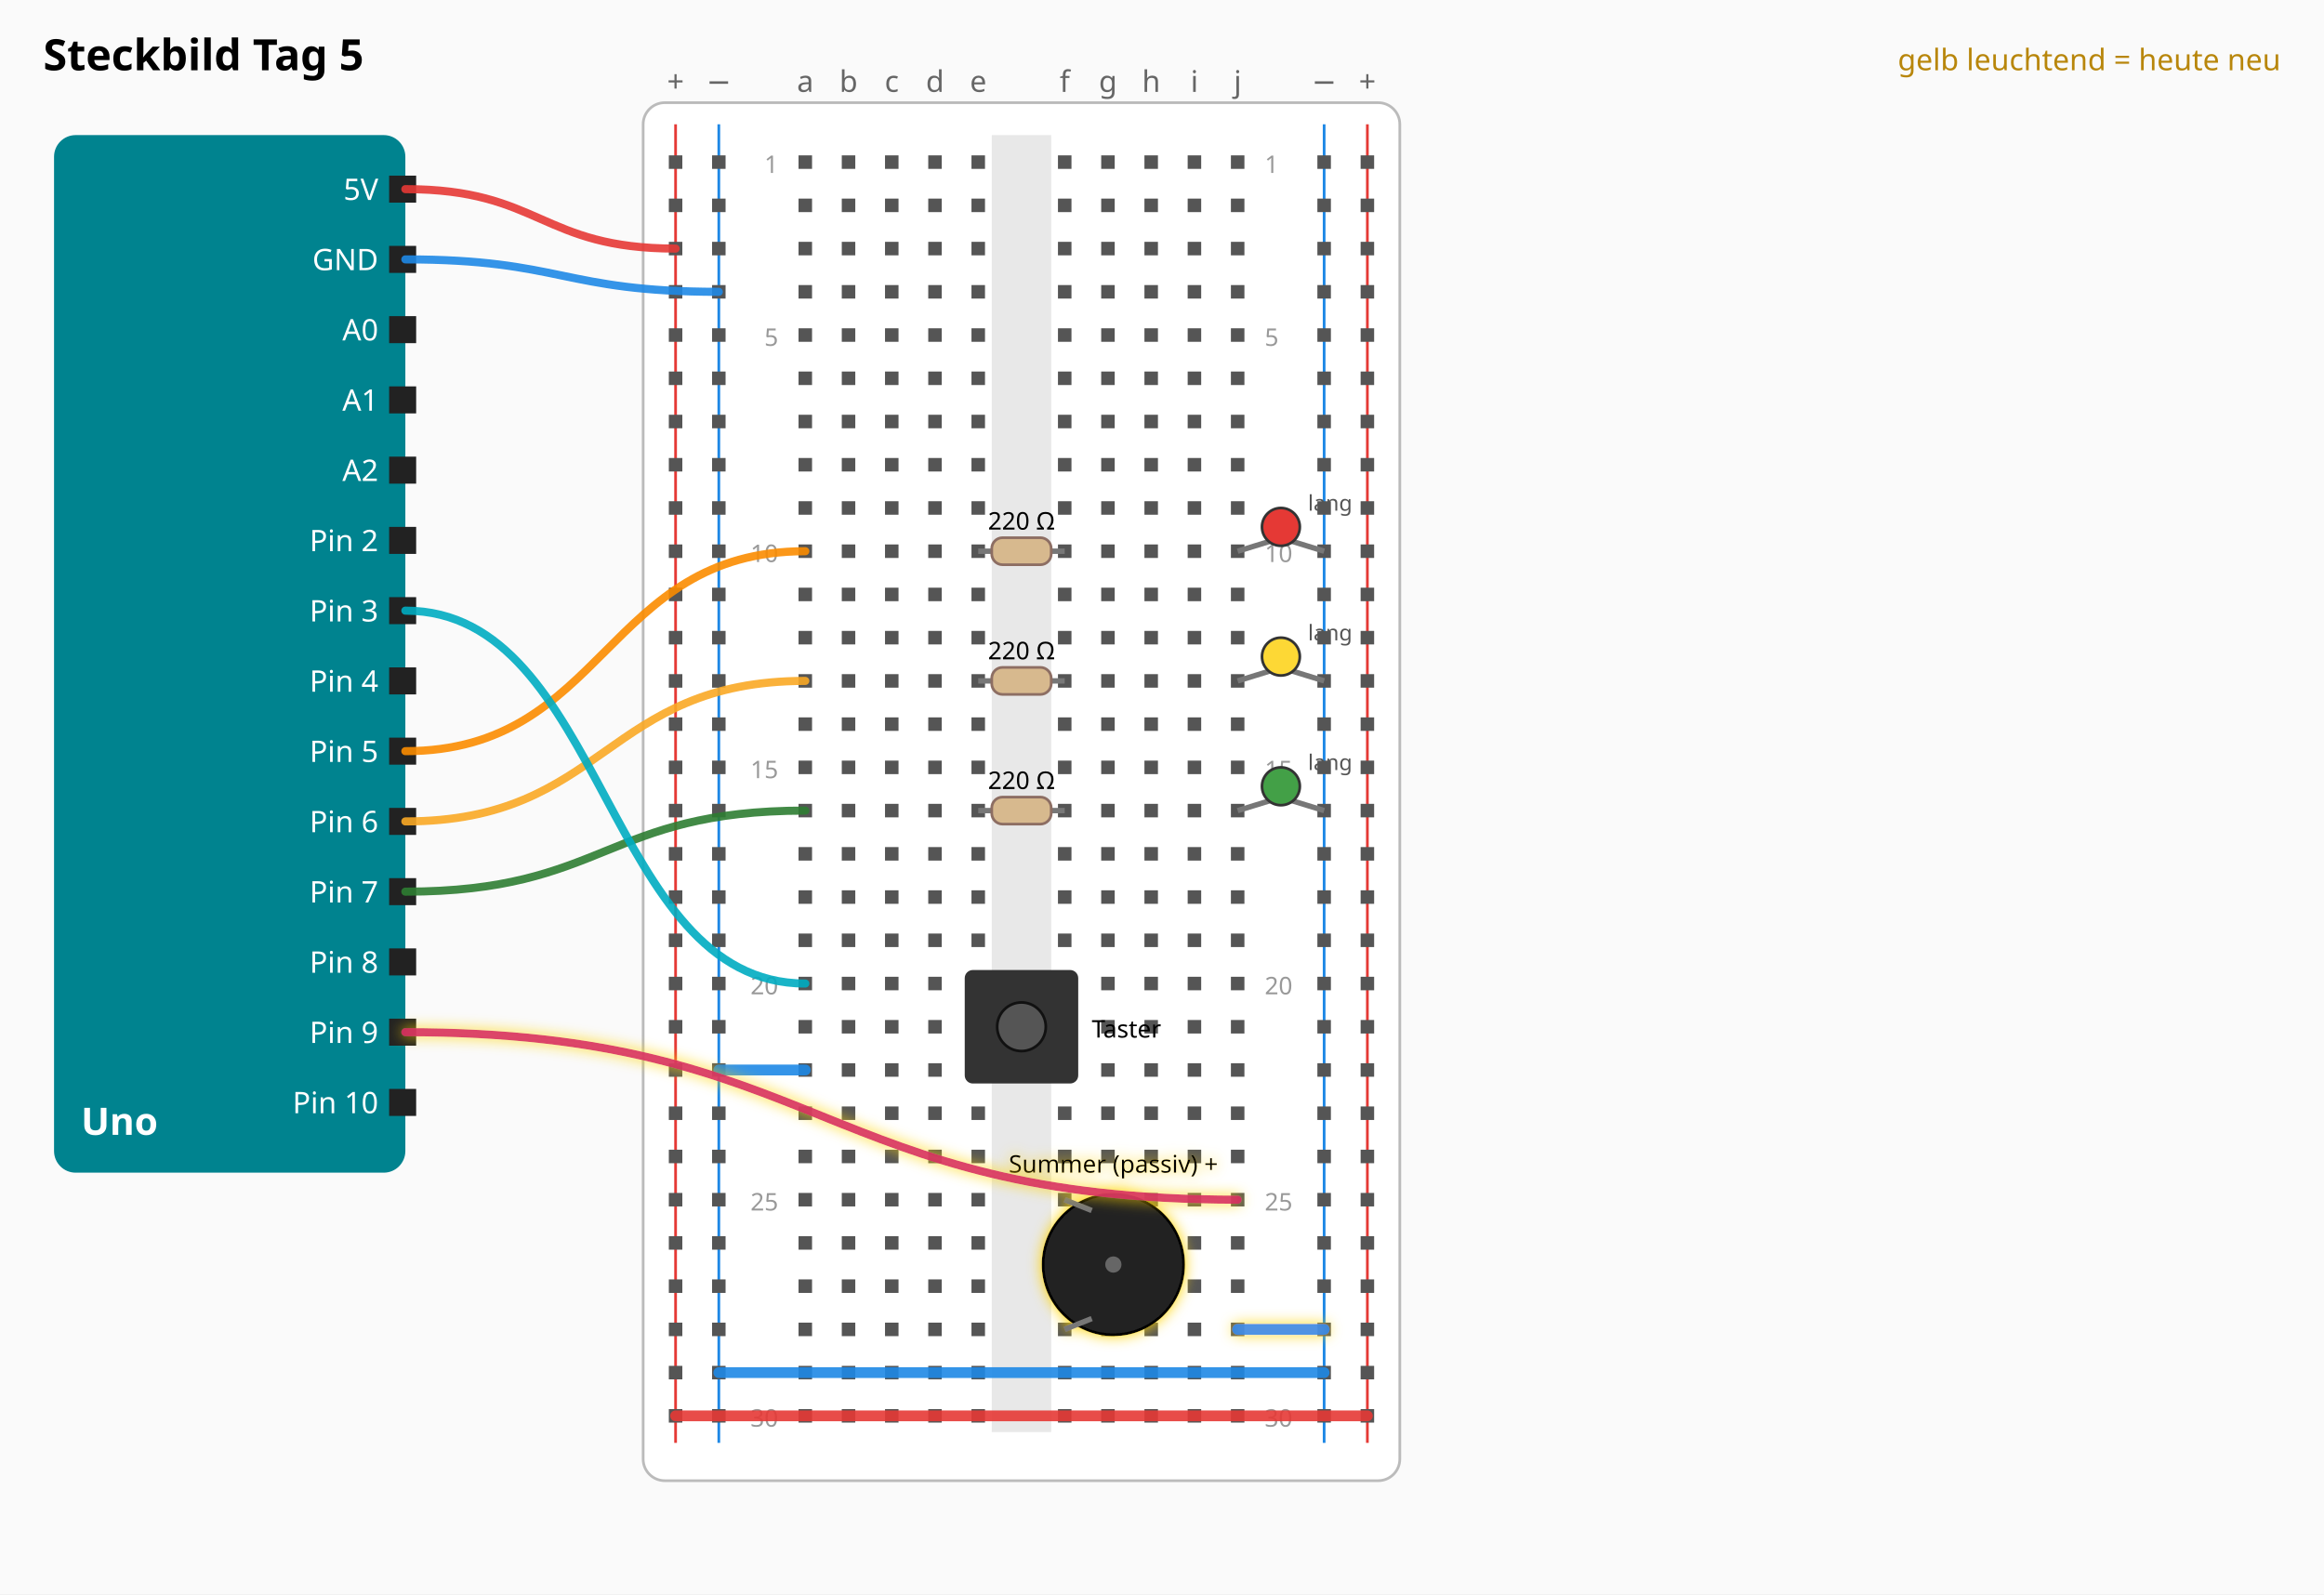
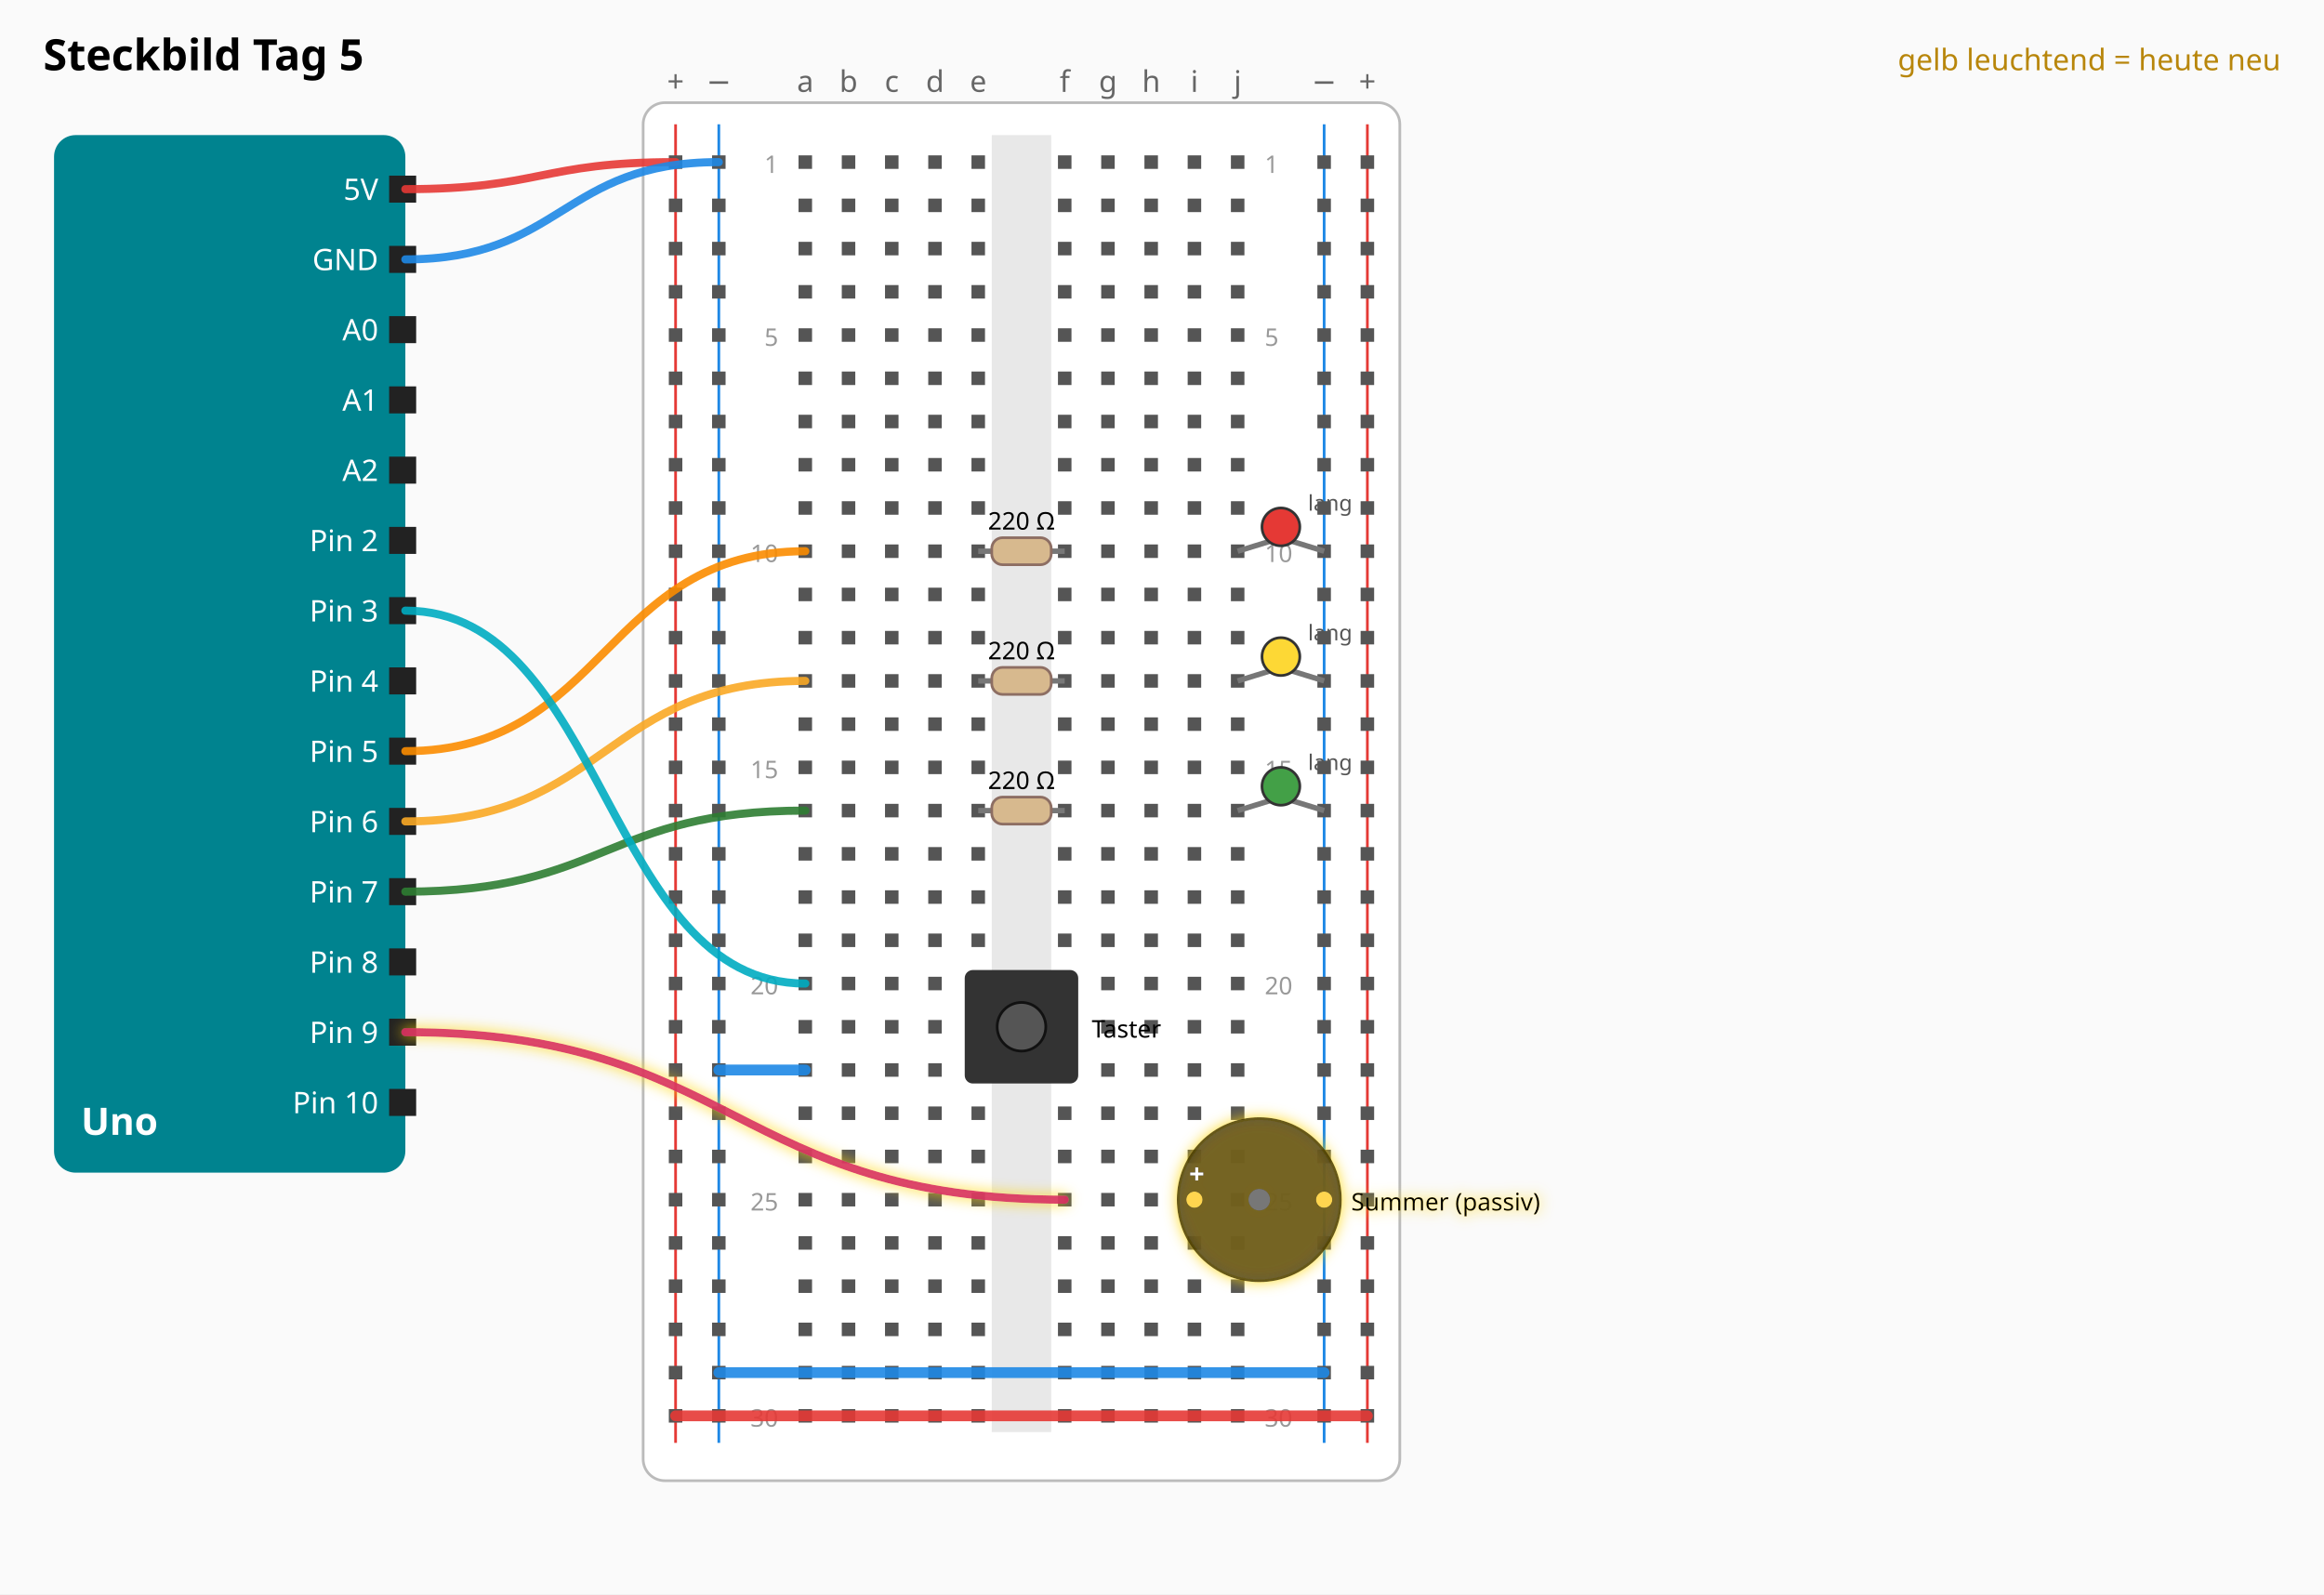
<svg xmlns="http://www.w3.org/2000/svg" viewBox="0 0 860 590" font-family="sans-serif" font-size="11">
  <defs>
    <filter id="glow" filterUnits="userSpaceOnUse" x="0" y="0" width="860" height="590">
      <feDropShadow dx="0" dy="0" stdDeviation="2.5" flood-color="#ffd400" flood-opacity="1" />
    </filter>
  </defs>
  <rect width="860" height="590" fill="#fafafa" />
  <text x="16" y="26" font-size="16" font-weight="bold">Steckbild Tag 5</text>
  <text x="844" y="26" text-anchor="end" fill="#b8860b">gelb leuchtend = heute neu</text>
  <rect x="238" y="38" width="280" height="510" rx="8" fill="#ffffff" stroke="#bbb" />
  <rect x="367" y="50" width="22" height="480" fill="#e8e8e8" />
  <line x1="250" y1="46" x2="250" y2="534" stroke="#e53935" stroke-width="1" />
  <line x1="506" y1="46" x2="506" y2="534" stroke="#e53935" stroke-width="1" />
  <line x1="266" y1="46" x2="266" y2="534" stroke="#1e88e5" stroke-width="1" />
  <line x1="490" y1="46" x2="490" y2="534" stroke="#1e88e5" stroke-width="1" />
  <text x="250" y="34" text-anchor="middle" fill="#666">+</text>
  <rect x="247.5" y="57.5" width="5" height="5" fill="#555" />
  <rect x="247.5" y="73.5" width="5" height="5" fill="#555" />
  <rect x="247.5" y="89.5" width="5" height="5" fill="#555" />
  <rect x="247.5" y="105.5" width="5" height="5" fill="#555" />
  <rect x="247.5" y="121.5" width="5" height="5" fill="#555" />
  <rect x="247.5" y="137.5" width="5" height="5" fill="#555" />
  <rect x="247.5" y="153.5" width="5" height="5" fill="#555" />
  <rect x="247.5" y="169.5" width="5" height="5" fill="#555" />
  <rect x="247.5" y="185.5" width="5" height="5" fill="#555" />
  <rect x="247.5" y="201.5" width="5" height="5" fill="#555" />
  <rect x="247.5" y="217.5" width="5" height="5" fill="#555" />
  <rect x="247.5" y="233.5" width="5" height="5" fill="#555" />
  <rect x="247.5" y="249.5" width="5" height="5" fill="#555" />
  <rect x="247.5" y="265.5" width="5" height="5" fill="#555" />
  <rect x="247.5" y="281.5" width="5" height="5" fill="#555" />
  <rect x="247.5" y="297.5" width="5" height="5" fill="#555" />
  <rect x="247.5" y="313.5" width="5" height="5" fill="#555" />
  <rect x="247.5" y="329.5" width="5" height="5" fill="#555" />
  <rect x="247.5" y="345.5" width="5" height="5" fill="#555" />
  <rect x="247.5" y="361.5" width="5" height="5" fill="#555" />
  <rect x="247.5" y="377.5" width="5" height="5" fill="#555" />
  <rect x="247.5" y="393.5" width="5" height="5" fill="#555" />
  <rect x="247.5" y="409.5" width="5" height="5" fill="#555" />
  <rect x="247.5" y="425.5" width="5" height="5" fill="#555" />
  <rect x="247.5" y="441.5" width="5" height="5" fill="#555" />
  <rect x="247.5" y="457.5" width="5" height="5" fill="#555" />
  <rect x="247.5" y="473.5" width="5" height="5" fill="#555" />
  <rect x="247.5" y="489.5" width="5" height="5" fill="#555" />
  <rect x="247.5" y="505.5" width="5" height="5" fill="#555" />
  <rect x="247.5" y="521.5" width="5" height="5" fill="#555" />
  <text x="266" y="34" text-anchor="middle" fill="#666">−</text>
  <rect x="263.5" y="57.5" width="5" height="5" fill="#555" />
  <rect x="263.5" y="73.5" width="5" height="5" fill="#555" />
  <rect x="263.5" y="89.5" width="5" height="5" fill="#555" />
  <rect x="263.5" y="105.5" width="5" height="5" fill="#555" />
  <rect x="263.5" y="121.5" width="5" height="5" fill="#555" />
  <rect x="263.5" y="137.5" width="5" height="5" fill="#555" />
  <rect x="263.5" y="153.5" width="5" height="5" fill="#555" />
  <rect x="263.5" y="169.5" width="5" height="5" fill="#555" />
  <rect x="263.5" y="185.5" width="5" height="5" fill="#555" />
  <rect x="263.5" y="201.5" width="5" height="5" fill="#555" />
  <rect x="263.5" y="217.5" width="5" height="5" fill="#555" />
  <rect x="263.5" y="233.5" width="5" height="5" fill="#555" />
  <rect x="263.5" y="249.5" width="5" height="5" fill="#555" />
  <rect x="263.5" y="265.5" width="5" height="5" fill="#555" />
  <rect x="263.5" y="281.5" width="5" height="5" fill="#555" />
  <rect x="263.5" y="297.5" width="5" height="5" fill="#555" />
  <rect x="263.5" y="313.5" width="5" height="5" fill="#555" />
  <rect x="263.5" y="329.5" width="5" height="5" fill="#555" />
  <rect x="263.5" y="345.5" width="5" height="5" fill="#555" />
  <rect x="263.5" y="361.5" width="5" height="5" fill="#555" />
  <rect x="263.5" y="377.5" width="5" height="5" fill="#555" />
  <rect x="263.5" y="393.5" width="5" height="5" fill="#555" />
  <rect x="263.5" y="409.5" width="5" height="5" fill="#555" />
  <rect x="263.5" y="425.5" width="5" height="5" fill="#555" />
  <rect x="263.5" y="441.5" width="5" height="5" fill="#555" />
  <rect x="263.5" y="457.5" width="5" height="5" fill="#555" />
  <rect x="263.5" y="473.5" width="5" height="5" fill="#555" />
  <rect x="263.5" y="489.5" width="5" height="5" fill="#555" />
  <rect x="263.5" y="505.5" width="5" height="5" fill="#555" />
  <rect x="263.5" y="521.5" width="5" height="5" fill="#555" />
  <text x="298" y="34" text-anchor="middle" fill="#666">a</text>
  <rect x="295.5" y="57.5" width="5" height="5" fill="#555" />
  <rect x="295.5" y="73.5" width="5" height="5" fill="#555" />
  <rect x="295.5" y="89.5" width="5" height="5" fill="#555" />
  <rect x="295.5" y="105.5" width="5" height="5" fill="#555" />
  <rect x="295.5" y="121.5" width="5" height="5" fill="#555" />
  <rect x="295.5" y="137.5" width="5" height="5" fill="#555" />
  <rect x="295.5" y="153.5" width="5" height="5" fill="#555" />
  <rect x="295.5" y="169.5" width="5" height="5" fill="#555" />
  <rect x="295.5" y="185.5" width="5" height="5" fill="#555" />
  <rect x="295.5" y="201.5" width="5" height="5" fill="#555" />
  <rect x="295.5" y="217.5" width="5" height="5" fill="#555" />
  <rect x="295.5" y="233.5" width="5" height="5" fill="#555" />
  <rect x="295.5" y="249.5" width="5" height="5" fill="#555" />
  <rect x="295.5" y="265.5" width="5" height="5" fill="#555" />
  <rect x="295.5" y="281.5" width="5" height="5" fill="#555" />
  <rect x="295.5" y="297.5" width="5" height="5" fill="#555" />
  <rect x="295.5" y="313.5" width="5" height="5" fill="#555" />
  <rect x="295.5" y="329.5" width="5" height="5" fill="#555" />
  <rect x="295.5" y="345.5" width="5" height="5" fill="#555" />
  <rect x="295.5" y="361.5" width="5" height="5" fill="#555" />
  <rect x="295.5" y="377.5" width="5" height="5" fill="#555" />
  <rect x="295.5" y="393.5" width="5" height="5" fill="#555" />
  <rect x="295.5" y="409.5" width="5" height="5" fill="#555" />
  <rect x="295.5" y="425.5" width="5" height="5" fill="#555" />
  <rect x="295.5" y="441.5" width="5" height="5" fill="#555" />
  <rect x="295.5" y="457.5" width="5" height="5" fill="#555" />
  <rect x="295.5" y="473.5" width="5" height="5" fill="#555" />
  <rect x="295.5" y="489.5" width="5" height="5" fill="#555" />
  <rect x="295.5" y="505.5" width="5" height="5" fill="#555" />
  <rect x="295.5" y="521.5" width="5" height="5" fill="#555" />
  <text x="314" y="34" text-anchor="middle" fill="#666">b</text>
  <rect x="311.5" y="57.5" width="5" height="5" fill="#555" />
  <rect x="311.5" y="73.5" width="5" height="5" fill="#555" />
  <rect x="311.5" y="89.5" width="5" height="5" fill="#555" />
  <rect x="311.5" y="105.5" width="5" height="5" fill="#555" />
  <rect x="311.5" y="121.5" width="5" height="5" fill="#555" />
  <rect x="311.5" y="137.5" width="5" height="5" fill="#555" />
  <rect x="311.5" y="153.5" width="5" height="5" fill="#555" />
  <rect x="311.5" y="169.5" width="5" height="5" fill="#555" />
  <rect x="311.5" y="185.5" width="5" height="5" fill="#555" />
  <rect x="311.5" y="201.5" width="5" height="5" fill="#555" />
  <rect x="311.5" y="217.5" width="5" height="5" fill="#555" />
  <rect x="311.5" y="233.5" width="5" height="5" fill="#555" />
  <rect x="311.5" y="249.5" width="5" height="5" fill="#555" />
  <rect x="311.5" y="265.5" width="5" height="5" fill="#555" />
  <rect x="311.5" y="281.5" width="5" height="5" fill="#555" />
  <rect x="311.5" y="297.5" width="5" height="5" fill="#555" />
  <rect x="311.5" y="313.5" width="5" height="5" fill="#555" />
  <rect x="311.5" y="329.5" width="5" height="5" fill="#555" />
  <rect x="311.5" y="345.5" width="5" height="5" fill="#555" />
  <rect x="311.5" y="361.5" width="5" height="5" fill="#555" />
  <rect x="311.5" y="377.5" width="5" height="5" fill="#555" />
  <rect x="311.5" y="393.5" width="5" height="5" fill="#555" />
  <rect x="311.5" y="409.5" width="5" height="5" fill="#555" />
  <rect x="311.5" y="425.5" width="5" height="5" fill="#555" />
  <rect x="311.5" y="441.5" width="5" height="5" fill="#555" />
  <rect x="311.5" y="457.5" width="5" height="5" fill="#555" />
  <rect x="311.5" y="473.5" width="5" height="5" fill="#555" />
  <rect x="311.5" y="489.5" width="5" height="5" fill="#555" />
  <rect x="311.5" y="505.5" width="5" height="5" fill="#555" />
  <rect x="311.5" y="521.5" width="5" height="5" fill="#555" />
  <text x="330" y="34" text-anchor="middle" fill="#666">c</text>
  <rect x="327.5" y="57.5" width="5" height="5" fill="#555" />
  <rect x="327.5" y="73.5" width="5" height="5" fill="#555" />
  <rect x="327.5" y="89.5" width="5" height="5" fill="#555" />
  <rect x="327.5" y="105.5" width="5" height="5" fill="#555" />
  <rect x="327.5" y="121.5" width="5" height="5" fill="#555" />
  <rect x="327.5" y="137.5" width="5" height="5" fill="#555" />
  <rect x="327.5" y="153.5" width="5" height="5" fill="#555" />
  <rect x="327.5" y="169.5" width="5" height="5" fill="#555" />
  <rect x="327.5" y="185.5" width="5" height="5" fill="#555" />
  <rect x="327.5" y="201.5" width="5" height="5" fill="#555" />
  <rect x="327.5" y="217.5" width="5" height="5" fill="#555" />
  <rect x="327.5" y="233.5" width="5" height="5" fill="#555" />
  <rect x="327.5" y="249.5" width="5" height="5" fill="#555" />
  <rect x="327.5" y="265.5" width="5" height="5" fill="#555" />
  <rect x="327.5" y="281.5" width="5" height="5" fill="#555" />
  <rect x="327.5" y="297.5" width="5" height="5" fill="#555" />
  <rect x="327.5" y="313.5" width="5" height="5" fill="#555" />
  <rect x="327.5" y="329.5" width="5" height="5" fill="#555" />
  <rect x="327.5" y="345.5" width="5" height="5" fill="#555" />
  <rect x="327.5" y="361.5" width="5" height="5" fill="#555" />
  <rect x="327.5" y="377.5" width="5" height="5" fill="#555" />
  <rect x="327.5" y="393.5" width="5" height="5" fill="#555" />
  <rect x="327.5" y="409.5" width="5" height="5" fill="#555" />
  <rect x="327.5" y="425.5" width="5" height="5" fill="#555" />
  <rect x="327.5" y="441.5" width="5" height="5" fill="#555" />
  <rect x="327.5" y="457.5" width="5" height="5" fill="#555" />
  <rect x="327.5" y="473.5" width="5" height="5" fill="#555" />
  <rect x="327.5" y="489.5" width="5" height="5" fill="#555" />
  <rect x="327.5" y="505.5" width="5" height="5" fill="#555" />
  <rect x="327.5" y="521.5" width="5" height="5" fill="#555" />
  <text x="346" y="34" text-anchor="middle" fill="#666">d</text>
  <rect x="343.5" y="57.5" width="5" height="5" fill="#555" />
  <rect x="343.5" y="73.5" width="5" height="5" fill="#555" />
  <rect x="343.5" y="89.5" width="5" height="5" fill="#555" />
  <rect x="343.5" y="105.5" width="5" height="5" fill="#555" />
  <rect x="343.5" y="121.5" width="5" height="5" fill="#555" />
  <rect x="343.5" y="137.5" width="5" height="5" fill="#555" />
  <rect x="343.5" y="153.5" width="5" height="5" fill="#555" />
  <rect x="343.5" y="169.5" width="5" height="5" fill="#555" />
  <rect x="343.5" y="185.5" width="5" height="5" fill="#555" />
  <rect x="343.5" y="201.5" width="5" height="5" fill="#555" />
  <rect x="343.5" y="217.5" width="5" height="5" fill="#555" />
  <rect x="343.5" y="233.5" width="5" height="5" fill="#555" />
  <rect x="343.5" y="249.5" width="5" height="5" fill="#555" />
  <rect x="343.5" y="265.5" width="5" height="5" fill="#555" />
  <rect x="343.5" y="281.5" width="5" height="5" fill="#555" />
  <rect x="343.5" y="297.5" width="5" height="5" fill="#555" />
  <rect x="343.5" y="313.5" width="5" height="5" fill="#555" />
  <rect x="343.5" y="329.5" width="5" height="5" fill="#555" />
  <rect x="343.5" y="345.5" width="5" height="5" fill="#555" />
  <rect x="343.5" y="361.5" width="5" height="5" fill="#555" />
  <rect x="343.5" y="377.5" width="5" height="5" fill="#555" />
  <rect x="343.5" y="393.5" width="5" height="5" fill="#555" />
  <rect x="343.5" y="409.5" width="5" height="5" fill="#555" />
  <rect x="343.5" y="425.5" width="5" height="5" fill="#555" />
  <rect x="343.5" y="441.5" width="5" height="5" fill="#555" />
  <rect x="343.5" y="457.5" width="5" height="5" fill="#555" />
  <rect x="343.5" y="473.5" width="5" height="5" fill="#555" />
  <rect x="343.5" y="489.5" width="5" height="5" fill="#555" />
  <rect x="343.5" y="505.5" width="5" height="5" fill="#555" />
  <rect x="343.5" y="521.5" width="5" height="5" fill="#555" />
  <text x="362" y="34" text-anchor="middle" fill="#666">e</text>
  <rect x="359.5" y="57.5" width="5" height="5" fill="#555" />
  <rect x="359.5" y="73.5" width="5" height="5" fill="#555" />
  <rect x="359.5" y="89.5" width="5" height="5" fill="#555" />
  <rect x="359.5" y="105.5" width="5" height="5" fill="#555" />
  <rect x="359.5" y="121.5" width="5" height="5" fill="#555" />
  <rect x="359.5" y="137.5" width="5" height="5" fill="#555" />
  <rect x="359.5" y="153.5" width="5" height="5" fill="#555" />
  <rect x="359.5" y="169.5" width="5" height="5" fill="#555" />
  <rect x="359.5" y="185.5" width="5" height="5" fill="#555" />
  <rect x="359.5" y="201.5" width="5" height="5" fill="#555" />
  <rect x="359.5" y="217.5" width="5" height="5" fill="#555" />
  <rect x="359.5" y="233.5" width="5" height="5" fill="#555" />
  <rect x="359.5" y="249.5" width="5" height="5" fill="#555" />
  <rect x="359.5" y="265.5" width="5" height="5" fill="#555" />
  <rect x="359.5" y="281.5" width="5" height="5" fill="#555" />
  <rect x="359.5" y="297.5" width="5" height="5" fill="#555" />
  <rect x="359.5" y="313.5" width="5" height="5" fill="#555" />
  <rect x="359.5" y="329.5" width="5" height="5" fill="#555" />
  <rect x="359.5" y="345.5" width="5" height="5" fill="#555" />
  <rect x="359.5" y="361.5" width="5" height="5" fill="#555" />
  <rect x="359.5" y="377.5" width="5" height="5" fill="#555" />
  <rect x="359.5" y="393.5" width="5" height="5" fill="#555" />
  <rect x="359.5" y="409.5" width="5" height="5" fill="#555" />
  <rect x="359.5" y="425.5" width="5" height="5" fill="#555" />
  <rect x="359.5" y="441.5" width="5" height="5" fill="#555" />
  <rect x="359.5" y="457.5" width="5" height="5" fill="#555" />
  <rect x="359.5" y="473.5" width="5" height="5" fill="#555" />
  <rect x="359.5" y="489.5" width="5" height="5" fill="#555" />
  <rect x="359.5" y="505.5" width="5" height="5" fill="#555" />
  <rect x="359.5" y="521.5" width="5" height="5" fill="#555" />
  <text x="394" y="34" text-anchor="middle" fill="#666">f</text>
  <rect x="391.5" y="57.5" width="5" height="5" fill="#555" />
  <rect x="391.5" y="73.5" width="5" height="5" fill="#555" />
  <rect x="391.5" y="89.5" width="5" height="5" fill="#555" />
  <rect x="391.5" y="105.5" width="5" height="5" fill="#555" />
  <rect x="391.5" y="121.5" width="5" height="5" fill="#555" />
  <rect x="391.5" y="137.5" width="5" height="5" fill="#555" />
  <rect x="391.5" y="153.5" width="5" height="5" fill="#555" />
  <rect x="391.5" y="169.5" width="5" height="5" fill="#555" />
  <rect x="391.5" y="185.5" width="5" height="5" fill="#555" />
  <rect x="391.5" y="201.5" width="5" height="5" fill="#555" />
  <rect x="391.5" y="217.5" width="5" height="5" fill="#555" />
  <rect x="391.5" y="233.5" width="5" height="5" fill="#555" />
  <rect x="391.5" y="249.5" width="5" height="5" fill="#555" />
  <rect x="391.5" y="265.5" width="5" height="5" fill="#555" />
  <rect x="391.5" y="281.5" width="5" height="5" fill="#555" />
  <rect x="391.5" y="297.5" width="5" height="5" fill="#555" />
  <rect x="391.5" y="313.5" width="5" height="5" fill="#555" />
  <rect x="391.5" y="329.5" width="5" height="5" fill="#555" />
  <rect x="391.5" y="345.5" width="5" height="5" fill="#555" />
  <rect x="391.5" y="361.5" width="5" height="5" fill="#555" />
  <rect x="391.5" y="377.5" width="5" height="5" fill="#555" />
  <rect x="391.5" y="393.5" width="5" height="5" fill="#555" />
  <rect x="391.5" y="409.5" width="5" height="5" fill="#555" />
  <rect x="391.5" y="425.5" width="5" height="5" fill="#555" />
  <rect x="391.5" y="441.5" width="5" height="5" fill="#555" />
  <rect x="391.5" y="457.5" width="5" height="5" fill="#555" />
  <rect x="391.5" y="473.5" width="5" height="5" fill="#555" />
  <rect x="391.5" y="489.5" width="5" height="5" fill="#555" />
  <rect x="391.5" y="505.5" width="5" height="5" fill="#555" />
  <rect x="391.5" y="521.5" width="5" height="5" fill="#555" />
  <text x="410" y="34" text-anchor="middle" fill="#666">g</text>
  <rect x="407.5" y="57.5" width="5" height="5" fill="#555" />
  <rect x="407.5" y="73.5" width="5" height="5" fill="#555" />
  <rect x="407.5" y="89.5" width="5" height="5" fill="#555" />
  <rect x="407.5" y="105.5" width="5" height="5" fill="#555" />
  <rect x="407.5" y="121.5" width="5" height="5" fill="#555" />
  <rect x="407.5" y="137.5" width="5" height="5" fill="#555" />
  <rect x="407.5" y="153.5" width="5" height="5" fill="#555" />
  <rect x="407.5" y="169.5" width="5" height="5" fill="#555" />
  <rect x="407.5" y="185.5" width="5" height="5" fill="#555" />
  <rect x="407.5" y="201.5" width="5" height="5" fill="#555" />
  <rect x="407.5" y="217.5" width="5" height="5" fill="#555" />
  <rect x="407.5" y="233.5" width="5" height="5" fill="#555" />
  <rect x="407.5" y="249.5" width="5" height="5" fill="#555" />
  <rect x="407.5" y="265.5" width="5" height="5" fill="#555" />
  <rect x="407.5" y="281.5" width="5" height="5" fill="#555" />
  <rect x="407.5" y="297.5" width="5" height="5" fill="#555" />
  <rect x="407.5" y="313.5" width="5" height="5" fill="#555" />
  <rect x="407.5" y="329.5" width="5" height="5" fill="#555" />
  <rect x="407.5" y="345.5" width="5" height="5" fill="#555" />
  <rect x="407.5" y="361.5" width="5" height="5" fill="#555" />
  <rect x="407.5" y="377.5" width="5" height="5" fill="#555" />
  <rect x="407.5" y="393.5" width="5" height="5" fill="#555" />
  <rect x="407.5" y="409.5" width="5" height="5" fill="#555" />
  <rect x="407.5" y="425.5" width="5" height="5" fill="#555" />
  <rect x="407.5" y="441.5" width="5" height="5" fill="#555" />
  <rect x="407.5" y="457.5" width="5" height="5" fill="#555" />
  <rect x="407.5" y="473.5" width="5" height="5" fill="#555" />
  <rect x="407.5" y="489.5" width="5" height="5" fill="#555" />
  <rect x="407.5" y="505.5" width="5" height="5" fill="#555" />
  <rect x="407.5" y="521.5" width="5" height="5" fill="#555" />
  <text x="426" y="34" text-anchor="middle" fill="#666">h</text>
  <rect x="423.5" y="57.5" width="5" height="5" fill="#555" />
  <rect x="423.5" y="73.5" width="5" height="5" fill="#555" />
  <rect x="423.5" y="89.5" width="5" height="5" fill="#555" />
  <rect x="423.5" y="105.5" width="5" height="5" fill="#555" />
  <rect x="423.5" y="121.5" width="5" height="5" fill="#555" />
  <rect x="423.5" y="137.5" width="5" height="5" fill="#555" />
  <rect x="423.5" y="153.5" width="5" height="5" fill="#555" />
  <rect x="423.5" y="169.5" width="5" height="5" fill="#555" />
  <rect x="423.5" y="185.5" width="5" height="5" fill="#555" />
  <rect x="423.5" y="201.5" width="5" height="5" fill="#555" />
  <rect x="423.5" y="217.5" width="5" height="5" fill="#555" />
  <rect x="423.5" y="233.5" width="5" height="5" fill="#555" />
  <rect x="423.5" y="249.5" width="5" height="5" fill="#555" />
  <rect x="423.5" y="265.5" width="5" height="5" fill="#555" />
  <rect x="423.5" y="281.5" width="5" height="5" fill="#555" />
  <rect x="423.5" y="297.5" width="5" height="5" fill="#555" />
  <rect x="423.5" y="313.5" width="5" height="5" fill="#555" />
  <rect x="423.5" y="329.5" width="5" height="5" fill="#555" />
  <rect x="423.5" y="345.5" width="5" height="5" fill="#555" />
  <rect x="423.5" y="361.5" width="5" height="5" fill="#555" />
  <rect x="423.5" y="377.5" width="5" height="5" fill="#555" />
  <rect x="423.5" y="393.5" width="5" height="5" fill="#555" />
  <rect x="423.5" y="409.5" width="5" height="5" fill="#555" />
  <rect x="423.5" y="425.5" width="5" height="5" fill="#555" />
  <rect x="423.5" y="441.5" width="5" height="5" fill="#555" />
  <rect x="423.5" y="457.5" width="5" height="5" fill="#555" />
  <rect x="423.5" y="473.5" width="5" height="5" fill="#555" />
  <rect x="423.5" y="489.5" width="5" height="5" fill="#555" />
  <rect x="423.5" y="505.5" width="5" height="5" fill="#555" />
  <rect x="423.5" y="521.5" width="5" height="5" fill="#555" />
  <text x="442" y="34" text-anchor="middle" fill="#666">i</text>
  <rect x="439.5" y="57.5" width="5" height="5" fill="#555" />
  <rect x="439.5" y="73.5" width="5" height="5" fill="#555" />
  <rect x="439.5" y="89.5" width="5" height="5" fill="#555" />
  <rect x="439.5" y="105.5" width="5" height="5" fill="#555" />
  <rect x="439.5" y="121.5" width="5" height="5" fill="#555" />
  <rect x="439.5" y="137.5" width="5" height="5" fill="#555" />
  <rect x="439.5" y="153.5" width="5" height="5" fill="#555" />
  <rect x="439.5" y="169.5" width="5" height="5" fill="#555" />
  <rect x="439.5" y="185.5" width="5" height="5" fill="#555" />
  <rect x="439.5" y="201.5" width="5" height="5" fill="#555" />
  <rect x="439.5" y="217.5" width="5" height="5" fill="#555" />
  <rect x="439.5" y="233.5" width="5" height="5" fill="#555" />
  <rect x="439.5" y="249.5" width="5" height="5" fill="#555" />
  <rect x="439.5" y="265.5" width="5" height="5" fill="#555" />
  <rect x="439.5" y="281.5" width="5" height="5" fill="#555" />
  <rect x="439.5" y="297.5" width="5" height="5" fill="#555" />
  <rect x="439.5" y="313.5" width="5" height="5" fill="#555" />
  <rect x="439.5" y="329.5" width="5" height="5" fill="#555" />
  <rect x="439.5" y="345.5" width="5" height="5" fill="#555" />
  <rect x="439.5" y="361.5" width="5" height="5" fill="#555" />
  <rect x="439.5" y="377.5" width="5" height="5" fill="#555" />
  <rect x="439.5" y="393.5" width="5" height="5" fill="#555" />
  <rect x="439.5" y="409.5" width="5" height="5" fill="#555" />
  <rect x="439.5" y="425.5" width="5" height="5" fill="#555" />
  <rect x="439.5" y="441.5" width="5" height="5" fill="#555" />
  <rect x="439.5" y="457.5" width="5" height="5" fill="#555" />
  <rect x="439.5" y="473.5" width="5" height="5" fill="#555" />
  <rect x="439.5" y="489.5" width="5" height="5" fill="#555" />
  <rect x="439.5" y="505.5" width="5" height="5" fill="#555" />
  <rect x="439.5" y="521.5" width="5" height="5" fill="#555" />
  <text x="458" y="34" text-anchor="middle" fill="#666">j</text>
  <rect x="455.5" y="57.5" width="5" height="5" fill="#555" />
  <rect x="455.5" y="73.5" width="5" height="5" fill="#555" />
  <rect x="455.5" y="89.5" width="5" height="5" fill="#555" />
  <rect x="455.5" y="105.5" width="5" height="5" fill="#555" />
  <rect x="455.5" y="121.5" width="5" height="5" fill="#555" />
  <rect x="455.5" y="137.5" width="5" height="5" fill="#555" />
  <rect x="455.5" y="153.5" width="5" height="5" fill="#555" />
  <rect x="455.5" y="169.5" width="5" height="5" fill="#555" />
  <rect x="455.5" y="185.5" width="5" height="5" fill="#555" />
  <rect x="455.5" y="201.5" width="5" height="5" fill="#555" />
  <rect x="455.5" y="217.5" width="5" height="5" fill="#555" />
  <rect x="455.5" y="233.5" width="5" height="5" fill="#555" />
  <rect x="455.5" y="249.5" width="5" height="5" fill="#555" />
  <rect x="455.5" y="265.5" width="5" height="5" fill="#555" />
  <rect x="455.5" y="281.5" width="5" height="5" fill="#555" />
  <rect x="455.5" y="297.5" width="5" height="5" fill="#555" />
  <rect x="455.5" y="313.5" width="5" height="5" fill="#555" />
  <rect x="455.5" y="329.5" width="5" height="5" fill="#555" />
  <rect x="455.5" y="345.5" width="5" height="5" fill="#555" />
  <rect x="455.5" y="361.5" width="5" height="5" fill="#555" />
  <rect x="455.5" y="377.5" width="5" height="5" fill="#555" />
  <rect x="455.5" y="393.5" width="5" height="5" fill="#555" />
  <rect x="455.5" y="409.5" width="5" height="5" fill="#555" />
  <rect x="455.5" y="425.5" width="5" height="5" fill="#555" />
  <rect x="455.5" y="441.5" width="5" height="5" fill="#555" />
  <rect x="455.5" y="457.5" width="5" height="5" fill="#555" />
  <rect x="455.5" y="473.5" width="5" height="5" fill="#555" />
  <rect x="455.5" y="489.5" width="5" height="5" fill="#555" />
  <rect x="455.5" y="505.5" width="5" height="5" fill="#555" />
  <rect x="455.5" y="521.5" width="5" height="5" fill="#555" />
  <text x="490" y="34" text-anchor="middle" fill="#666">−</text>
  <rect x="487.5" y="57.5" width="5" height="5" fill="#555" />
  <rect x="487.5" y="73.5" width="5" height="5" fill="#555" />
  <rect x="487.5" y="89.5" width="5" height="5" fill="#555" />
  <rect x="487.5" y="105.5" width="5" height="5" fill="#555" />
  <rect x="487.5" y="121.5" width="5" height="5" fill="#555" />
  <rect x="487.5" y="137.5" width="5" height="5" fill="#555" />
  <rect x="487.5" y="153.5" width="5" height="5" fill="#555" />
  <rect x="487.5" y="169.5" width="5" height="5" fill="#555" />
  <rect x="487.5" y="185.5" width="5" height="5" fill="#555" />
  <rect x="487.5" y="201.5" width="5" height="5" fill="#555" />
  <rect x="487.5" y="217.5" width="5" height="5" fill="#555" />
  <rect x="487.5" y="233.5" width="5" height="5" fill="#555" />
  <rect x="487.5" y="249.5" width="5" height="5" fill="#555" />
  <rect x="487.5" y="265.5" width="5" height="5" fill="#555" />
  <rect x="487.5" y="281.5" width="5" height="5" fill="#555" />
  <rect x="487.5" y="297.5" width="5" height="5" fill="#555" />
  <rect x="487.5" y="313.5" width="5" height="5" fill="#555" />
  <rect x="487.5" y="329.5" width="5" height="5" fill="#555" />
  <rect x="487.5" y="345.5" width="5" height="5" fill="#555" />
  <rect x="487.5" y="361.5" width="5" height="5" fill="#555" />
  <rect x="487.5" y="377.5" width="5" height="5" fill="#555" />
  <rect x="487.5" y="393.5" width="5" height="5" fill="#555" />
  <rect x="487.5" y="409.5" width="5" height="5" fill="#555" />
  <rect x="487.5" y="425.5" width="5" height="5" fill="#555" />
  <rect x="487.5" y="441.5" width="5" height="5" fill="#555" />
  <rect x="487.5" y="457.5" width="5" height="5" fill="#555" />
  <rect x="487.5" y="473.5" width="5" height="5" fill="#555" />
  <rect x="487.5" y="489.5" width="5" height="5" fill="#555" />
  <rect x="487.5" y="505.5" width="5" height="5" fill="#555" />
  <rect x="487.5" y="521.5" width="5" height="5" fill="#555" />
  <text x="506" y="34" text-anchor="middle" fill="#666">+</text>
  <rect x="503.5" y="57.5" width="5" height="5" fill="#555" />
  <rect x="503.5" y="73.5" width="5" height="5" fill="#555" />
  <rect x="503.5" y="89.5" width="5" height="5" fill="#555" />
  <rect x="503.5" y="105.5" width="5" height="5" fill="#555" />
  <rect x="503.5" y="121.5" width="5" height="5" fill="#555" />
  <rect x="503.5" y="137.5" width="5" height="5" fill="#555" />
  <rect x="503.5" y="153.5" width="5" height="5" fill="#555" />
  <rect x="503.5" y="169.5" width="5" height="5" fill="#555" />
  <rect x="503.5" y="185.5" width="5" height="5" fill="#555" />
  <rect x="503.5" y="201.5" width="5" height="5" fill="#555" />
  <rect x="503.5" y="217.5" width="5" height="5" fill="#555" />
  <rect x="503.5" y="233.5" width="5" height="5" fill="#555" />
  <rect x="503.5" y="249.5" width="5" height="5" fill="#555" />
  <rect x="503.5" y="265.5" width="5" height="5" fill="#555" />
  <rect x="503.5" y="281.5" width="5" height="5" fill="#555" />
  <rect x="503.5" y="297.5" width="5" height="5" fill="#555" />
  <rect x="503.5" y="313.5" width="5" height="5" fill="#555" />
  <rect x="503.5" y="329.5" width="5" height="5" fill="#555" />
  <rect x="503.5" y="345.5" width="5" height="5" fill="#555" />
  <rect x="503.5" y="361.5" width="5" height="5" fill="#555" />
  <rect x="503.5" y="377.5" width="5" height="5" fill="#555" />
  <rect x="503.5" y="393.5" width="5" height="5" fill="#555" />
  <rect x="503.5" y="409.5" width="5" height="5" fill="#555" />
  <rect x="503.5" y="425.5" width="5" height="5" fill="#555" />
  <rect x="503.5" y="441.5" width="5" height="5" fill="#555" />
  <rect x="503.5" y="457.5" width="5" height="5" fill="#555" />
  <rect x="503.5" y="473.5" width="5" height="5" fill="#555" />
  <rect x="503.5" y="489.5" width="5" height="5" fill="#555" />
  <rect x="503.5" y="505.5" width="5" height="5" fill="#555" />
  <rect x="503.5" y="521.5" width="5" height="5" fill="#555" />
  <text x="288" y="64" text-anchor="end" fill="#999" font-size="9">1</text>
  <text x="468" y="64" fill="#999" font-size="9">1</text>
  <text x="288" y="128" text-anchor="end" fill="#999" font-size="9">5</text>
  <text x="468" y="128" fill="#999" font-size="9">5</text>
  <text x="288" y="208" text-anchor="end" fill="#999" font-size="9">10</text>
  <text x="468" y="208" fill="#999" font-size="9">10</text>
  <text x="288" y="288" text-anchor="end" fill="#999" font-size="9">15</text>
  <text x="468" y="288" fill="#999" font-size="9">15</text>
  <text x="288" y="368" text-anchor="end" fill="#999" font-size="9">20</text>
  <text x="468" y="368" fill="#999" font-size="9">20</text>
  <text x="288" y="448" text-anchor="end" fill="#999" font-size="9">25</text>
  <text x="468" y="448" fill="#999" font-size="9">25</text>
  <text x="288" y="528" text-anchor="end" fill="#999" font-size="9">30</text>
  <text x="468" y="528" fill="#999" font-size="9">30</text>
  <rect x="20" y="50" width="130" height="384" rx="8" fill="#00838f" />
  <text x="30" y="420" fill="#fff" font-size="14" font-weight="bold">Uno</text>
  <text x="140" y="74" text-anchor="end" fill="#fff">5V</text>
  <rect x="144" y="65" width="10" height="10" fill="#222" />
  <text x="140" y="100" text-anchor="end" fill="#fff">GND</text>
  <rect x="144" y="91" width="10" height="10" fill="#222" />
  <text x="140" y="126" text-anchor="end" fill="#fff">A0</text>
  <rect x="144" y="117" width="10" height="10" fill="#222" />
  <text x="140" y="152" text-anchor="end" fill="#fff">A1</text>
  <rect x="144" y="143" width="10" height="10" fill="#222" />
  <text x="140" y="178" text-anchor="end" fill="#fff">A2</text>
  <rect x="144" y="169" width="10" height="10" fill="#222" />
  <text x="140" y="204" text-anchor="end" fill="#fff">Pin 2</text>
  <rect x="144" y="195" width="10" height="10" fill="#222" />
  <text x="140" y="230" text-anchor="end" fill="#fff">Pin 3</text>
  <rect x="144" y="221" width="10" height="10" fill="#222" />
  <text x="140" y="256" text-anchor="end" fill="#fff">Pin 4</text>
  <rect x="144" y="247" width="10" height="10" fill="#222" />
  <text x="140" y="282" text-anchor="end" fill="#fff">Pin 5</text>
  <rect x="144" y="273" width="10" height="10" fill="#222" />
  <text x="140" y="308" text-anchor="end" fill="#fff">Pin 6</text>
  <rect x="144" y="299" width="10" height="10" fill="#222" />
  <text x="140" y="334" text-anchor="end" fill="#fff">Pin 7</text>
  <rect x="144" y="325" width="10" height="10" fill="#222" />
  <text x="140" y="360" text-anchor="end" fill="#fff">Pin 8</text>
  <rect x="144" y="351" width="10" height="10" fill="#222" />
  <text x="140" y="386" text-anchor="end" fill="#fff">Pin 9</text>
  <rect x="144" y="377" width="10" height="10" fill="#222" />
  <text x="140" y="412" text-anchor="end" fill="#fff">Pin 10</text>
  <rect x="144" y="403" width="10" height="10" fill="#222" />
-   <path d="M150,70 C200.0,70 200.0,92 250,92" fill="none" stroke="#e53935" stroke-width="3" stroke-linecap="round" opacity="0.9" />
-   <path d="M150,96 C208.0,96 208.0,108 266,108" fill="none" stroke="#1e88e5" stroke-width="3" stroke-linecap="round" opacity="0.9" />
+   <path d="M150,70 C200.0,70 200.0,60 250,60" fill="none" stroke="#e53935" stroke-width="3" stroke-linecap="round" opacity="0.9" />
+   <path d="M150,96 C208.0,96 208.0,60 266,60" fill="none" stroke="#1e88e5" stroke-width="3" stroke-linecap="round" opacity="0.9" />
  <path d="M250,524 C378.0,524 378.0,524 506,524" fill="none" stroke="#e53935" stroke-width="4" stroke-linecap="round" opacity="0.9" />
  <path d="M266,508 C378.0,508 378.0,508 490,508" fill="none" stroke="#1e88e5" stroke-width="4" stroke-linecap="round" opacity="0.9" />
  <line x1="362" y1="204" x2="394" y2="204" stroke="#777" stroke-width="2" />
  <rect x="367.0" y="199.0" width="22" height="10" rx="4" fill="#d7b98e" stroke="#8d6e63" />
  <text x="378.0" y="196.0" text-anchor="middle" font-size="9">220 Ω</text>
  <line x1="458" y1="204" x2="471.0" y2="200" stroke="#777" stroke-width="2" />
  <line x1="490" y1="204" x2="477.0" y2="200" stroke="#777" stroke-width="2" />
  <circle cx="474.0" cy="195" r="7" fill="#e53935" stroke="#333" />
  <text x="484.0" y="189" font-size="8" fill="#555">lang</text>
  <path d="M150,278 C224.0,278 224.0,204 298,204" fill="none" stroke="#fb8c00" stroke-width="3" stroke-linecap="round" opacity="0.9" />
  <line x1="362" y1="252" x2="394" y2="252" stroke="#777" stroke-width="2" />
  <rect x="367.0" y="247.0" width="22" height="10" rx="4" fill="#d7b98e" stroke="#8d6e63" />
  <text x="378.0" y="244.0" text-anchor="middle" font-size="9">220 Ω</text>
  <line x1="458" y1="252" x2="471.0" y2="248" stroke="#777" stroke-width="2" />
  <line x1="490" y1="252" x2="477.0" y2="248" stroke="#777" stroke-width="2" />
  <circle cx="474.0" cy="243" r="7" fill="#fdd835" stroke="#333" />
  <text x="484.0" y="237" font-size="8" fill="#555">lang</text>
  <path d="M150,304 C224.0,304 224.0,252 298,252" fill="none" stroke="#f9a825" stroke-width="3" stroke-linecap="round" opacity="0.9" />
  <line x1="362" y1="300" x2="394" y2="300" stroke="#777" stroke-width="2" />
  <rect x="367.0" y="295.0" width="22" height="10" rx="4" fill="#d7b98e" stroke="#8d6e63" />
  <text x="378.0" y="292.0" text-anchor="middle" font-size="9">220 Ω</text>
  <line x1="458" y1="300" x2="471.0" y2="296" stroke="#777" stroke-width="2" />
  <line x1="490" y1="300" x2="477.0" y2="296" stroke="#777" stroke-width="2" />
  <circle cx="474.0" cy="291" r="7" fill="#43a047" stroke="#333" />
  <text x="484.0" y="285" font-size="8" fill="#555">lang</text>
  <path d="M150,330 C224.0,330 224.0,300 298,300" fill="none" stroke="#2e7d32" stroke-width="3" stroke-linecap="round" opacity="0.9" />
  <rect x="357" y="359" width="42" height="42" rx="3" fill="#333" />
  <circle cx="378.0" cy="380.0" r="9" fill="#555" stroke="#111" />
  <text x="404" y="384.0" font-size="9">Taster</text>
  <path d="M150,226 C224.0,226 224.0,364 298,364" fill="none" stroke="#00acc1" stroke-width="3" stroke-linecap="round" opacity="0.9" />
  <path d="M298,396 C282.0,396 282.0,396 266,396" fill="none" stroke="#1e88e5" stroke-width="4" stroke-linecap="round" opacity="0.9" />
  <g class="neu" filter="url(#glow)">
-     <circle cx="412" cy="468.0" r="26.0" fill="#222" stroke="#000" />
-     <circle cx="412" cy="468.0" r="3" fill="#666" />
-     <text x="412" y="434" text-anchor="middle" font-size="9">Summer (passiv) +</text>
-     <line x1="394" y1="444" x2="404" y2="448" stroke="#777" stroke-width="2" />
-     <line x1="394" y1="492" x2="404" y2="488" stroke="#777" stroke-width="2" />
+     <path d="M150,382 C272.0,382 272.0,444 394,444" fill="none" stroke="#d81b60" stroke-width="3" stroke-linecap="round" opacity="0.9" />
  </g>
  <g class="neu" filter="url(#glow)">
-     <path d="M150,382 C304.0,382 304.0,444 458,444" fill="none" stroke="#d81b60" stroke-width="3" stroke-linecap="round" opacity="0.9" />
-   </g>
-   <g class="neu" filter="url(#glow)">
-     <path d="M458,492 C474.0,492 474.0,492 490,492" fill="none" stroke="#1e88e5" stroke-width="4" stroke-linecap="round" opacity="0.9" />
+     <circle cx="466.0" cy="444" r="30" fill="#222" stroke="#000" opacity="0.82" />
+     <circle cx="466.0" cy="444" r="4" fill="#777" />
+     <circle cx="442" cy="444" r="3" fill="#ffd54f" />
+     <circle cx="490" cy="444" r="3" fill="#ffd54f" />
+     <text x="440" y="438" fill="#fff" font-size="10" font-weight="bold">+</text>
+     <text x="500.0" y="448" font-size="9">Summer (passiv)</text>
  </g>
</svg>
